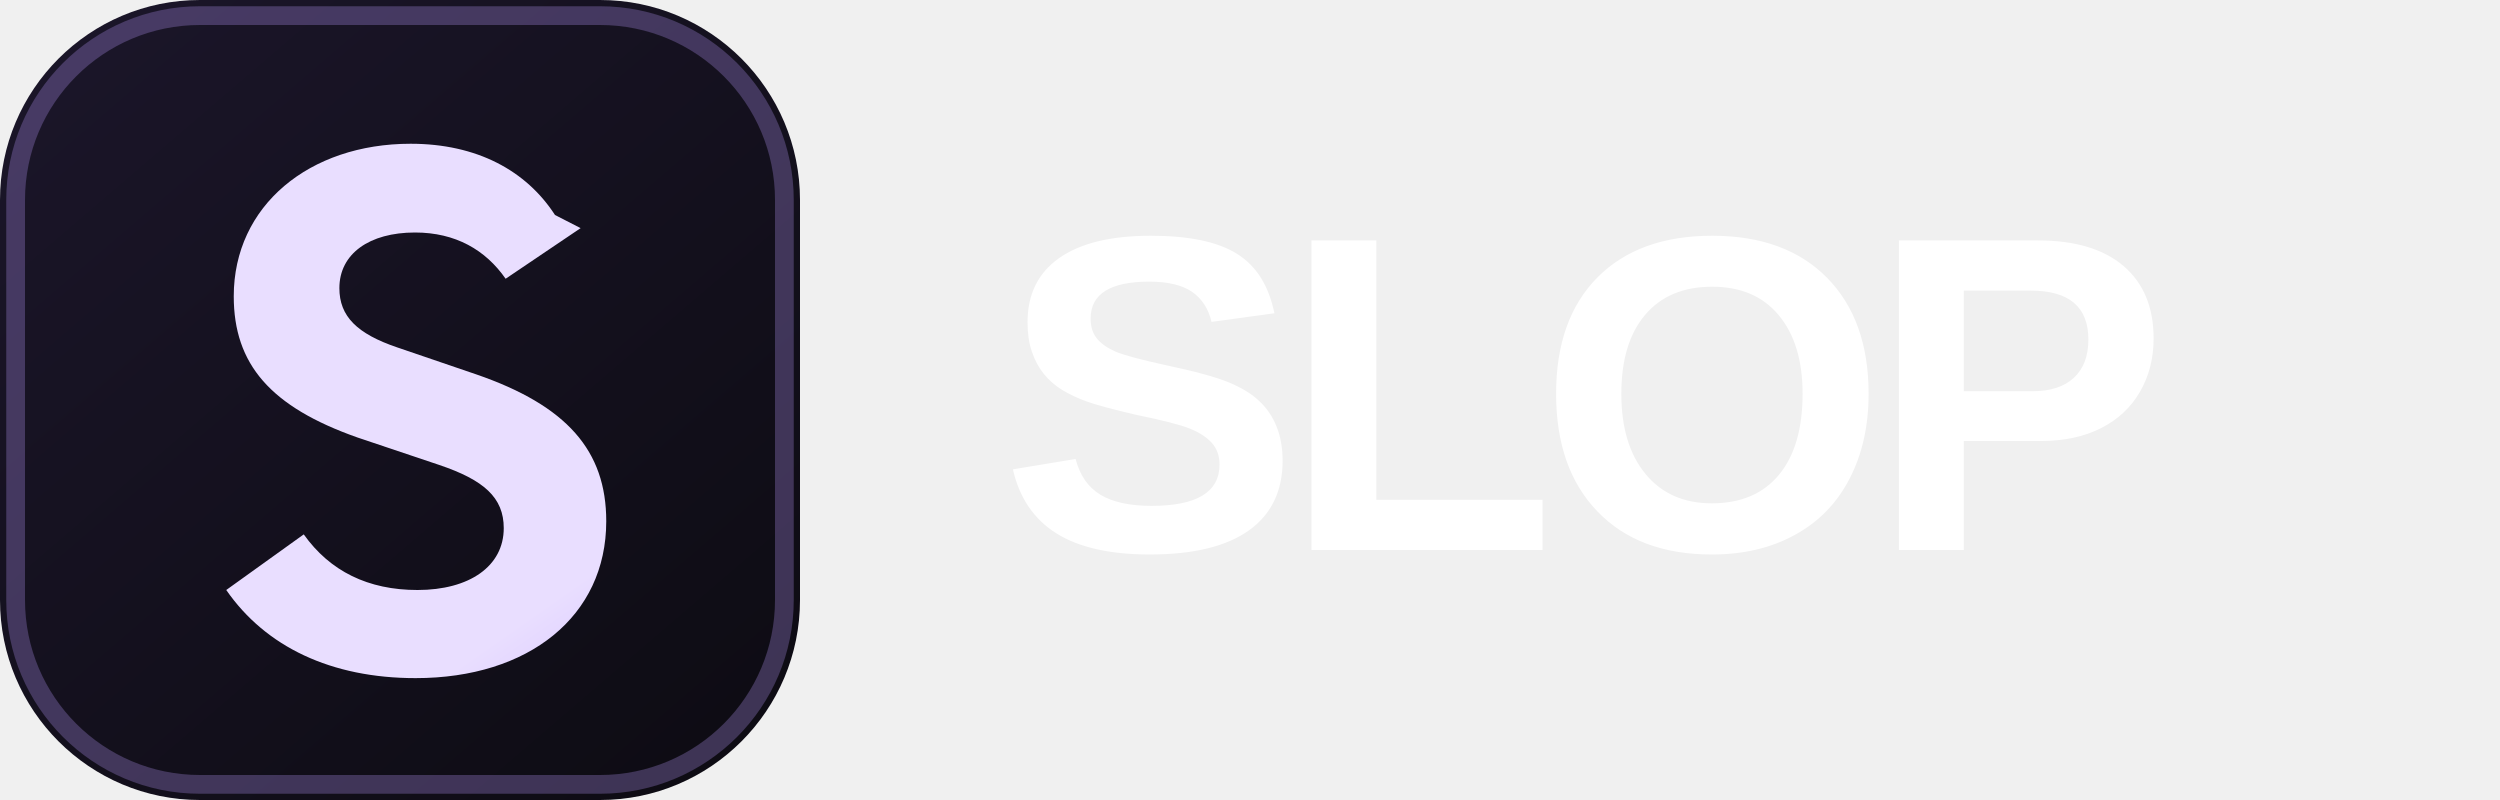
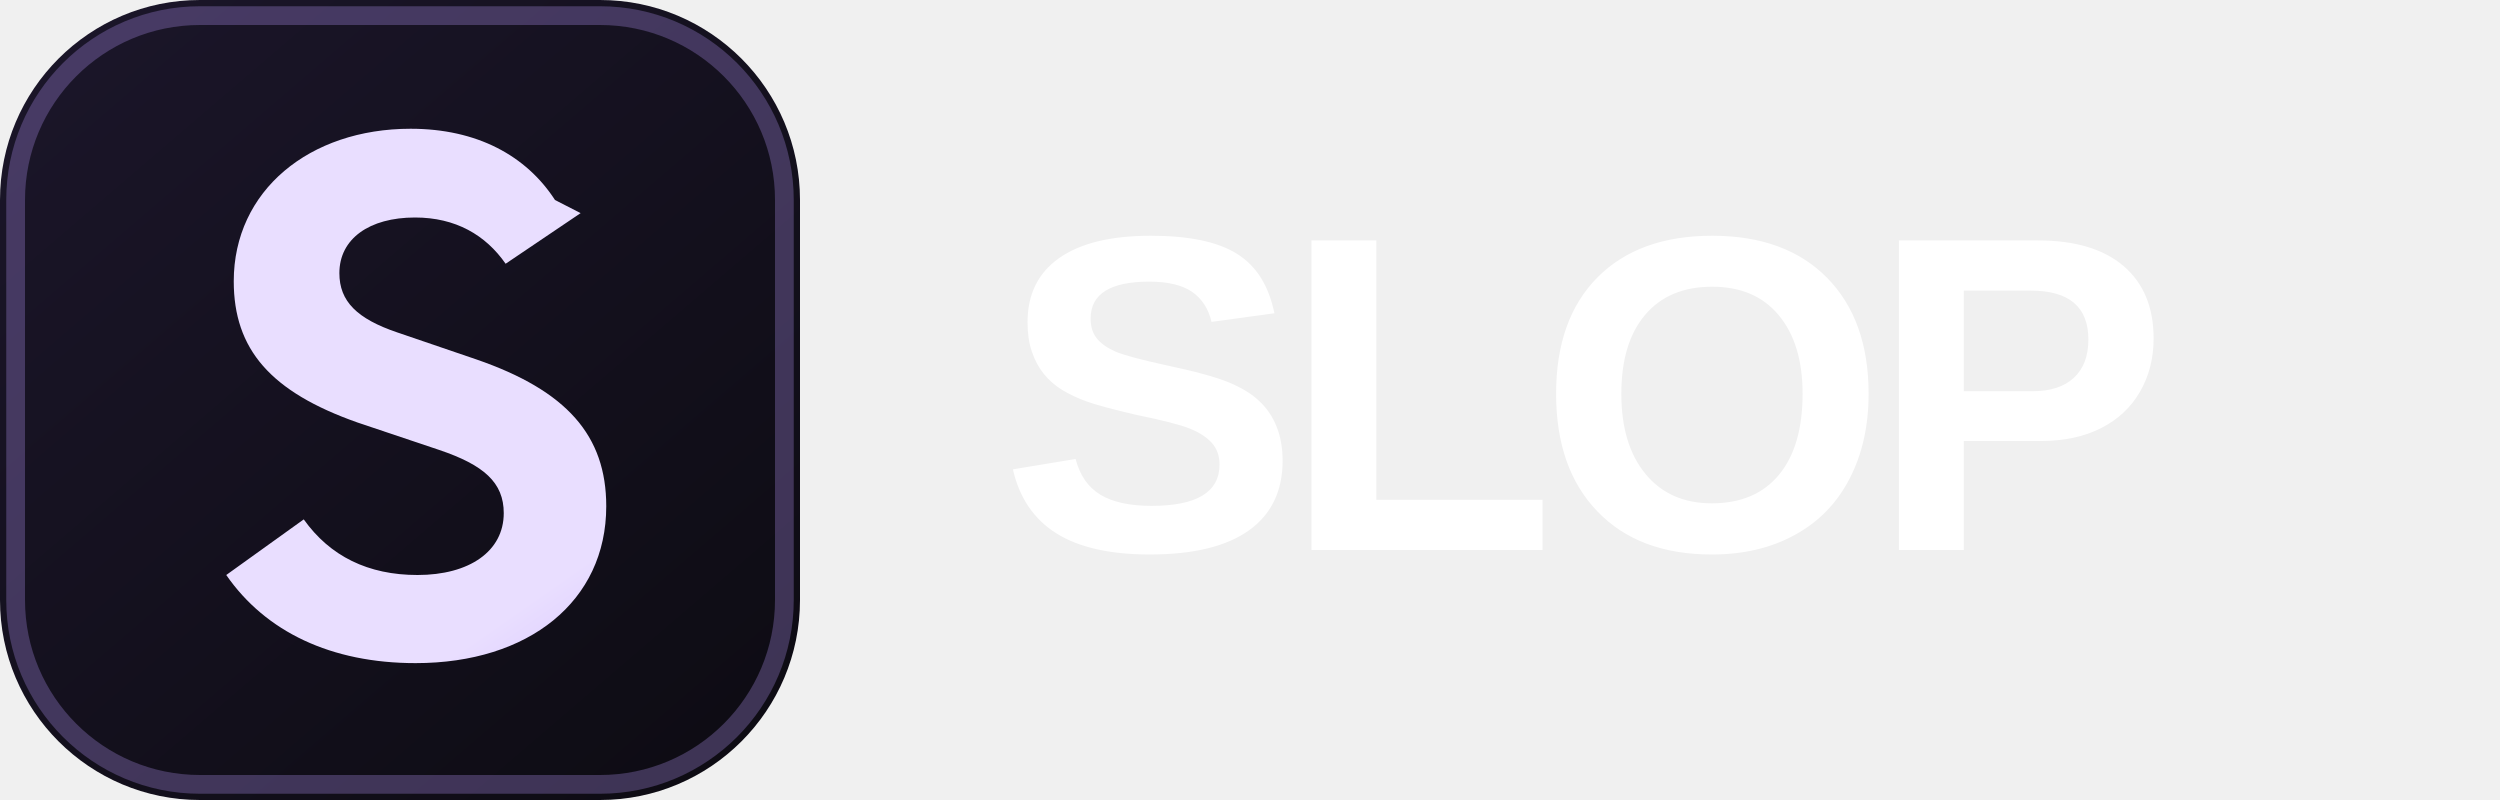
<svg xmlns="http://www.w3.org/2000/svg" viewBox="0 0 200 64" fill="none">
  <defs>
    <linearGradient id="g" x1="8" y1="4" x2="56" y2="60" gradientUnits="userSpaceOnUse">
      <stop stop-color="#1A1528" />
      <stop offset="1" stop-color="#0E0C14" />
    </linearGradient>
    <linearGradient id="s" x1="18" y1="12" x2="46" y2="52" gradientUnits="userSpaceOnUse">
      <stop stop-color="#E9DEFF" />
      <stop offset="0.55" stop-color="#B99AFF" />
      <stop offset="1" stop-color="#9B7AFF" />
    </linearGradient>
  </defs>
  <rect width="64" height="64" rx="16" fill="url(#g)" />
  <rect x="1.25" y="1.25" width="61.5" height="61.5" rx="14.75" fill="none" stroke="rgba(185,154,255,0.28)" stroke-width="1.5" />
-   <path fill="url(#s)" transform="translate(32 32)" d="M12.4-14.8c-2.3-3.55-6.25-5.7-11.55-5.7-8.1 0-14.15 4.95-14.15 12.2 0 5.45 2.95 8.85 9.9 11.3l6.55 2.2c3.55 1.2 5.15 2.6 5.15 5.05 0 3.05-2.75 4.95-6.9 4.95-3.95 0-7-1.5-9.1-4.45l-6.2 4.45c3.15 4.55 8.4 7.05 15.15 7.05 9.05 0 15.25-4.95 15.25-12.55 0-5.65-3.15-9.25-10.4-11.75l-6.3-2.15c-3.25-1.1-4.65-2.5-4.65-4.75 0-2.75 2.4-4.45 6.05-4.45 3.25 0 5.65 1.4 7.25 3.7l6-4.05z" />
+   <path fill="url(#s)" transform="translate(32 30.8)" d="M12.4-14.8c-2.3-3.55-6.25-5.7-11.55-5.7-8.1 0-14.15 4.95-14.15 12.2 0 5.45 2.95 8.85 9.9 11.3l6.55 2.2c3.55 1.2 5.15 2.6 5.15 5.05 0 3.05-2.75 4.95-6.9 4.95-3.95 0-7-1.5-9.1-4.45l-6.2 4.45c3.15 4.55 8.4 7.05 15.15 7.05 9.05 0 15.25-4.95 15.25-12.55 0-5.65-3.15-9.25-10.4-11.75l-6.3-2.15c-3.25-1.1-4.65-2.5-4.65-4.75 0-2.75 2.4-4.45 6.05-4.45 3.25 0 5.65 1.4 7.25 3.7l6-4.05z" />
  <text x="80" y="44" font-family="Arial Black, Helvetica Neue, Arial, sans-serif" font-size="36" font-weight="800" letter-spacing="-1.5" fill="#FFFFFF">SLOP</text>
</svg>
